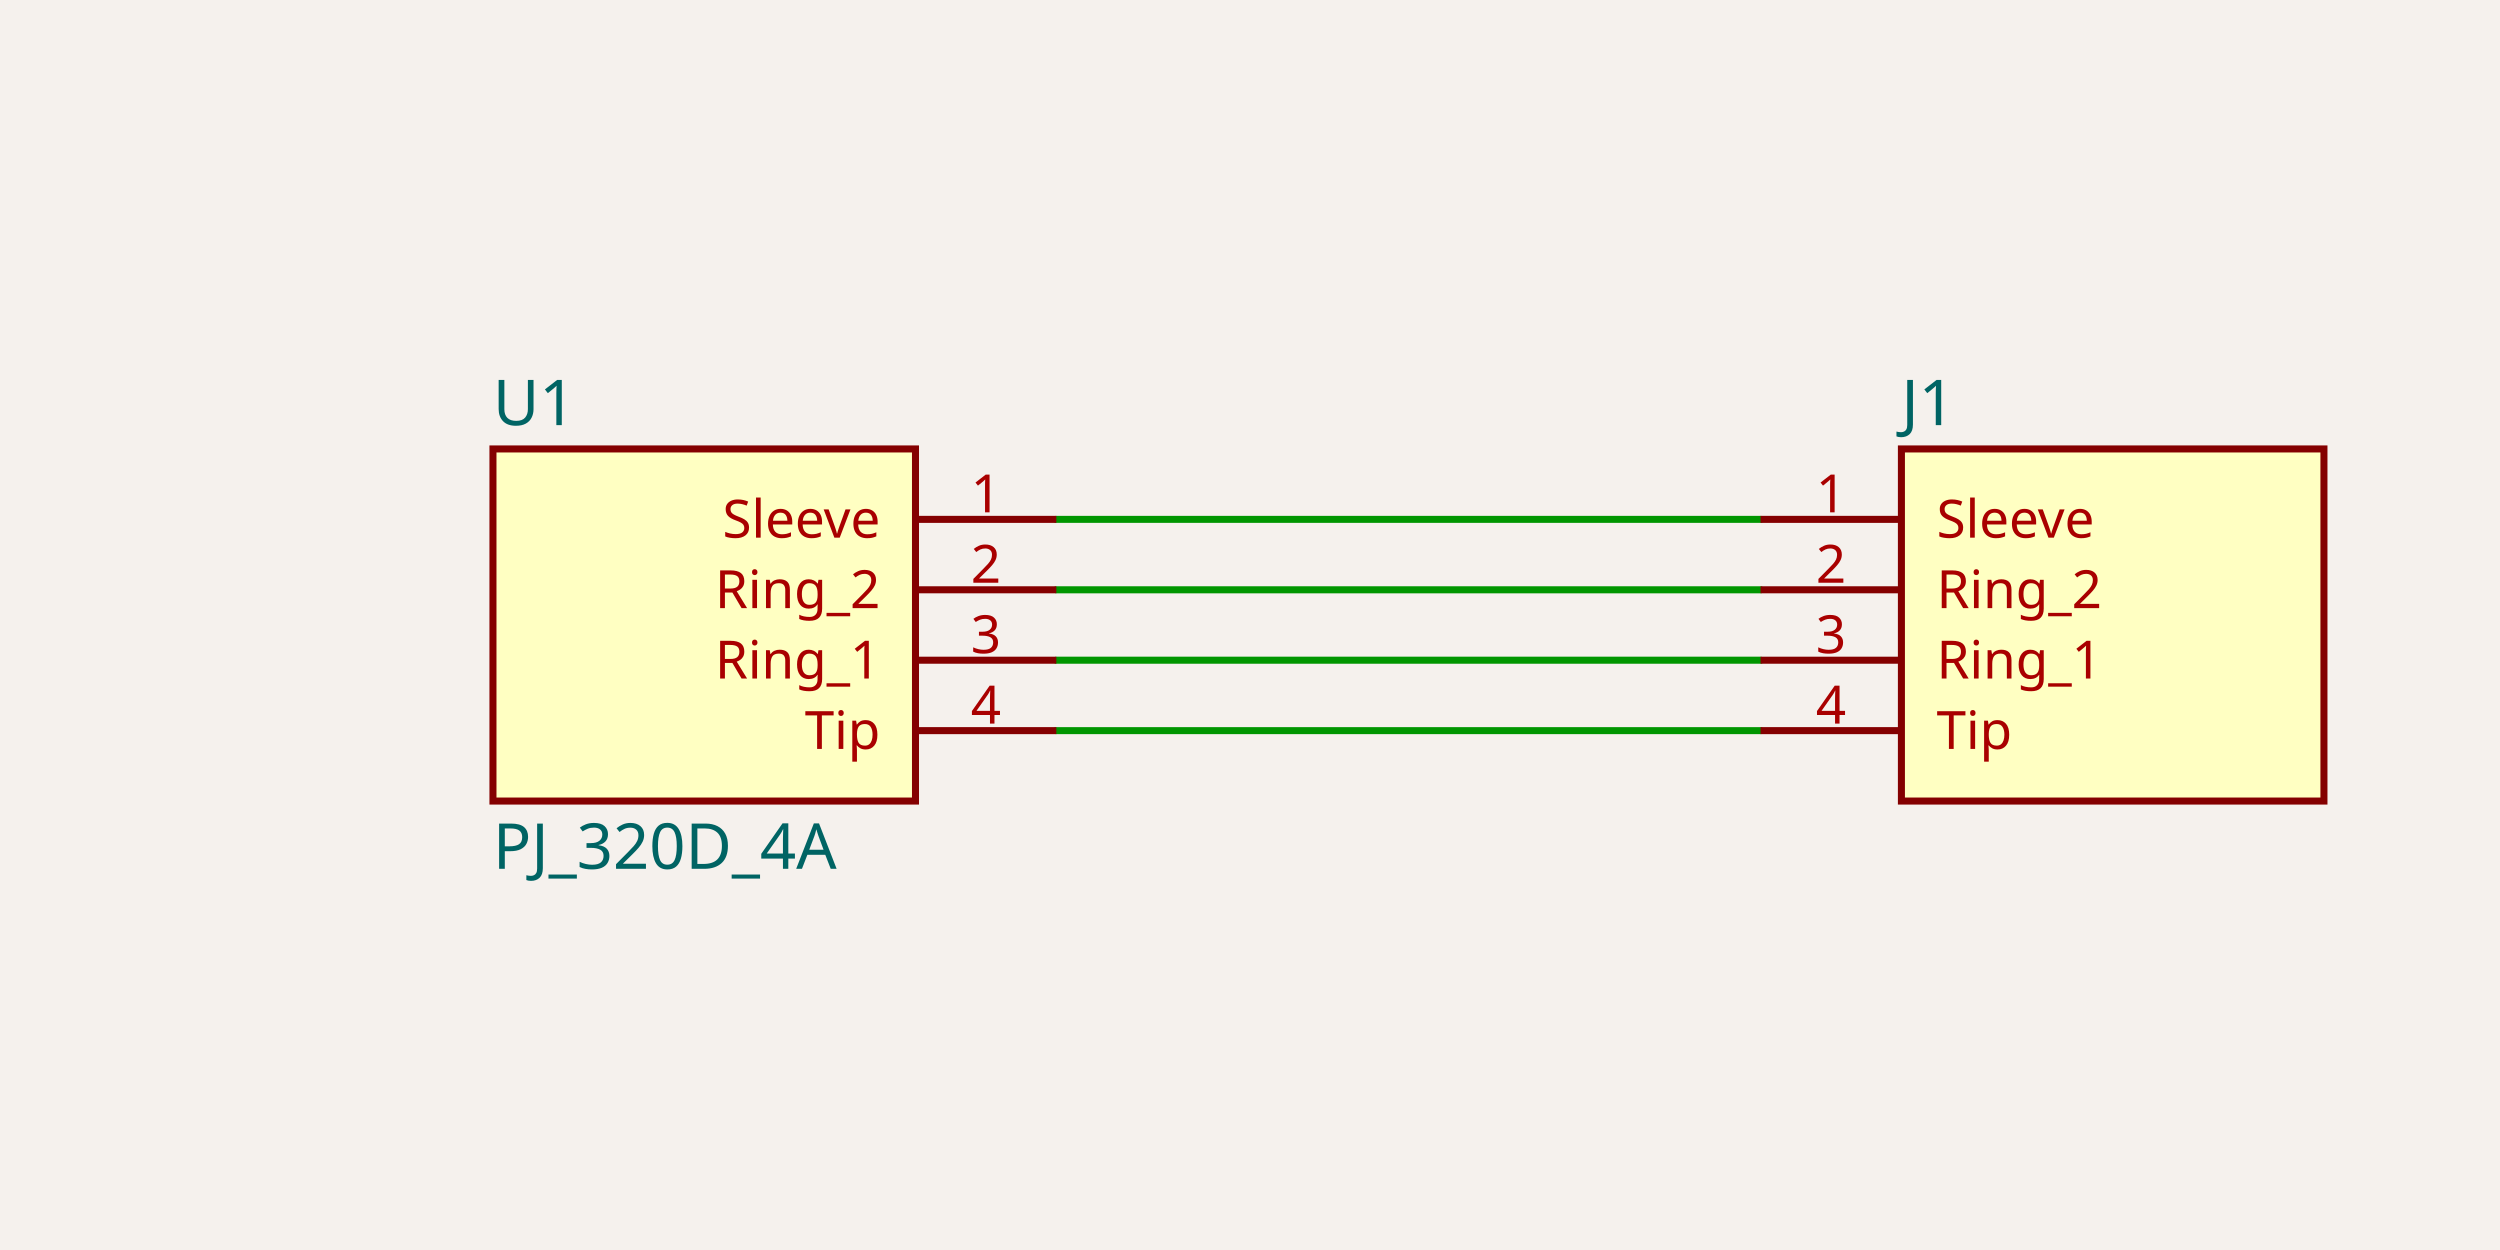
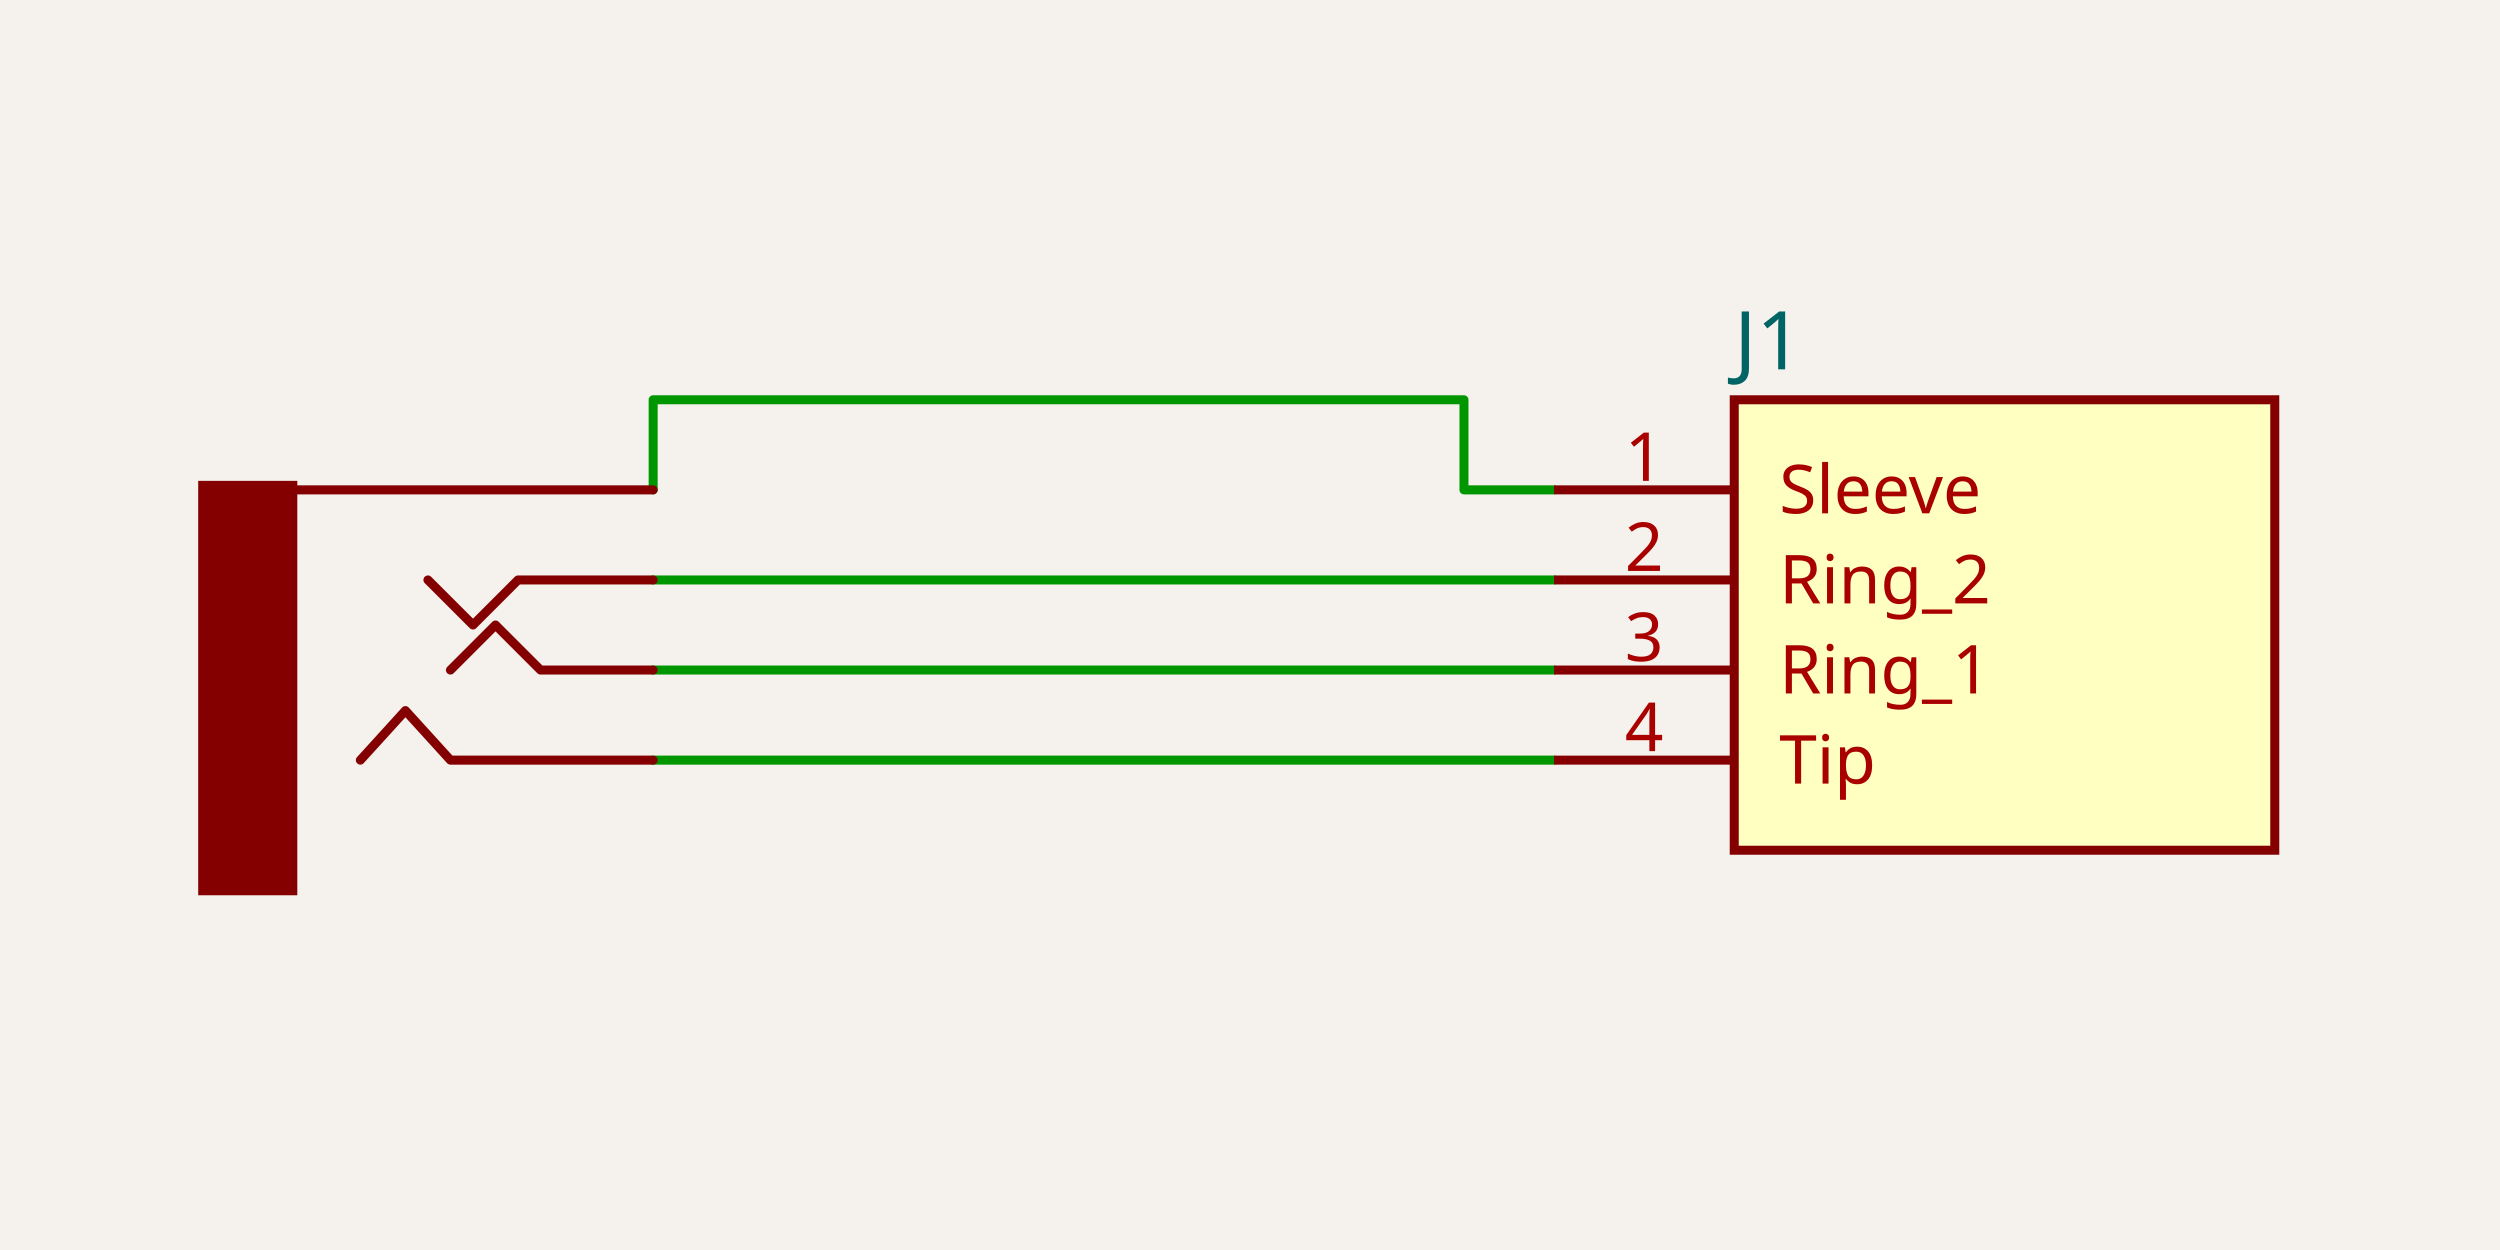
- <svg xmlns="http://www.w3.org/2000/svg" width="1200" height="600" style="background-color: rgb(245, 241, 237)" data-real-to-screen-transform="matrix(169.014084507,0,0,-169.014084507,676.0563380282,300)" data-software-used-string="@tscircuit/core@0.0.1015">
+ <svg xmlns="http://www.w3.org/2000/svg" width="1200" height="600" style="background-color: rgb(245, 241, 237)" data-real-to-screen-transform="matrix(216.2162162162,0,0,-216.2162162162,529.7297297297,300)" data-software-used-string="@tscircuit/core@0.0.1038">
  <style>
              .boundary { fill: rgb(245, 241, 237); }
              .schematic-boundary { fill: none; stroke: #fff; }
              .component { fill: none; stroke: rgb(132, 0, 0); }
              .chip { fill: rgb(255, 255, 194); stroke: rgb(132, 0, 0); }
              .component-pin { fill: none; stroke: rgb(132, 0, 0); }
              /* Basic per-trace hover fallback */
              .trace:hover {
                filter: invert(1);
              }
              .trace:hover .trace-crossing-outline {
                opacity: 0;
              }
              .trace:hover .trace-junction {
                filter: invert(1);
              }
              /* Net-hover highlighting: when a trace or its overlays are hovered,
                 invert color for all traces (base + overlays) sharing the same
                 subcircuit connectivity key. Also hide crossing outline during hover. */
              svg:has(:is(g.trace[data-subcircuit-connectivity-map-key="unnamedsubcircuit23_connectivity_net0"], g.trace-overlays[data-subcircuit-connectivity-map-key="unnamedsubcircuit23_connectivity_net0"]):hover) :is(g.trace[data-subcircuit-connectivity-map-key="unnamedsubcircuit23_connectivity_net0"], g.trace-overlays[data-subcircuit-connectivity-map-key="unnamedsubcircuit23_connectivity_net0"]) { filter: invert(1); }
svg:has(:is(g.trace[data-subcircuit-connectivity-map-key="unnamedsubcircuit23_connectivity_net0"], g.trace-overlays[data-subcircuit-connectivity-map-key="unnamedsubcircuit23_connectivity_net0"]):hover) g.trace-overlays[data-subcircuit-connectivity-map-key="unnamedsubcircuit23_connectivity_net0"] .trace-crossing-outline { opacity: 0; }
svg:has(:is(g.trace[data-subcircuit-connectivity-map-key="unnamedsubcircuit23_connectivity_net1"], g.trace-overlays[data-subcircuit-connectivity-map-key="unnamedsubcircuit23_connectivity_net1"]):hover) :is(g.trace[data-subcircuit-connectivity-map-key="unnamedsubcircuit23_connectivity_net1"], g.trace-overlays[data-subcircuit-connectivity-map-key="unnamedsubcircuit23_connectivity_net1"]) { filter: invert(1); }
svg:has(:is(g.trace[data-subcircuit-connectivity-map-key="unnamedsubcircuit23_connectivity_net1"], g.trace-overlays[data-subcircuit-connectivity-map-key="unnamedsubcircuit23_connectivity_net1"]):hover) g.trace-overlays[data-subcircuit-connectivity-map-key="unnamedsubcircuit23_connectivity_net1"] .trace-crossing-outline { opacity: 0; }
svg:has(:is(g.trace[data-subcircuit-connectivity-map-key="unnamedsubcircuit23_connectivity_net2"], g.trace-overlays[data-subcircuit-connectivity-map-key="unnamedsubcircuit23_connectivity_net2"]):hover) :is(g.trace[data-subcircuit-connectivity-map-key="unnamedsubcircuit23_connectivity_net2"], g.trace-overlays[data-subcircuit-connectivity-map-key="unnamedsubcircuit23_connectivity_net2"]) { filter: invert(1); }
svg:has(:is(g.trace[data-subcircuit-connectivity-map-key="unnamedsubcircuit23_connectivity_net2"], g.trace-overlays[data-subcircuit-connectivity-map-key="unnamedsubcircuit23_connectivity_net2"]):hover) g.trace-overlays[data-subcircuit-connectivity-map-key="unnamedsubcircuit23_connectivity_net2"] .trace-crossing-outline { opacity: 0; }
svg:has(:is(g.trace[data-subcircuit-connectivity-map-key="unnamedsubcircuit23_connectivity_net3"], g.trace-overlays[data-subcircuit-connectivity-map-key="unnamedsubcircuit23_connectivity_net3"]):hover) :is(g.trace[data-subcircuit-connectivity-map-key="unnamedsubcircuit23_connectivity_net3"], g.trace-overlays[data-subcircuit-connectivity-map-key="unnamedsubcircuit23_connectivity_net3"]) { filter: invert(1); }
svg:has(:is(g.trace[data-subcircuit-connectivity-map-key="unnamedsubcircuit23_connectivity_net3"], g.trace-overlays[data-subcircuit-connectivity-map-key="unnamedsubcircuit23_connectivity_net3"]):hover) g.trace-overlays[data-subcircuit-connectivity-map-key="unnamedsubcircuit23_connectivity_net3"] .trace-crossing-outline { opacity: 0; }
              .text { font-family: sans-serif; fill: rgb(0, 150, 0); }
              .pin-number { fill: rgb(169, 0, 0); }
              .port-label { fill: rgb(0, 100, 100); }
              .component-name { fill: rgb(0, 100, 100); }
            </style>
  <rect class="boundary" x="0" y="0" width="1200" height="600" />
  <g class="trace" data-layer="base" data-circuit-json-type="schematic_trace" data-schematic-trace-id="schematic_trace_0" data-subcircuit-connectivity-map-key="unnamedsubcircuit23_connectivity_net0">
-     <path d="M 845.07 249.296 L 507.042 249.296" class="trace-invisible-hover-outline" stroke="rgb(0, 150, 0)" fill="none" stroke-width="27.042px" stroke-linecap="round" opacity="0" stroke-linejoin="round" />
-     <path d="M 845.07 249.296 L 507.042 249.296" stroke="rgb(0, 150, 0)" fill="none" stroke-width="3.38px" stroke-linecap="round" stroke-linejoin="round" />
+     <path d="M 745.946 235.135 L 702.703 235.135 L 702.703 191.892 L 313.514 191.892 L 313.514 235.135" class="trace-invisible-hover-outline" stroke="rgb(0, 150, 0)" fill="none" stroke-width="34.595px" stroke-linecap="round" opacity="0" stroke-linejoin="round" />
+     <path d="M 745.946 235.135 L 702.703 235.135 L 702.703 191.892 L 313.514 191.892 L 313.514 235.135" stroke="rgb(0, 150, 0)" fill="none" stroke-width="4.324px" stroke-linecap="round" stroke-linejoin="round" />
  </g>
  <g class="trace" data-layer="base" data-circuit-json-type="schematic_trace" data-schematic-trace-id="schematic_trace_1" data-subcircuit-connectivity-map-key="unnamedsubcircuit23_connectivity_net1">
-     <path d="M 845.07 283.099 L 507.042 283.099" class="trace-invisible-hover-outline" stroke="rgb(0, 150, 0)" fill="none" stroke-width="27.042px" stroke-linecap="round" opacity="0" stroke-linejoin="round" />
-     <path d="M 845.07 283.099 L 507.042 283.099" stroke="rgb(0, 150, 0)" fill="none" stroke-width="3.38px" stroke-linecap="round" stroke-linejoin="round" />
+     <path d="M 745.946 278.378 L 313.514 278.378" class="trace-invisible-hover-outline" stroke="rgb(0, 150, 0)" fill="none" stroke-width="34.595px" stroke-linecap="round" opacity="0" stroke-linejoin="round" />
+     <path d="M 745.946 278.378 L 313.514 278.378" stroke="rgb(0, 150, 0)" fill="none" stroke-width="4.324px" stroke-linecap="round" stroke-linejoin="round" />
  </g>
  <g class="trace" data-layer="base" data-circuit-json-type="schematic_trace" data-schematic-trace-id="schematic_trace_2" data-subcircuit-connectivity-map-key="unnamedsubcircuit23_connectivity_net2">
-     <path d="M 845.07 316.901 L 507.042 316.901" class="trace-invisible-hover-outline" stroke="rgb(0, 150, 0)" fill="none" stroke-width="27.042px" stroke-linecap="round" opacity="0" stroke-linejoin="round" />
-     <path d="M 845.07 316.901 L 507.042 316.901" stroke="rgb(0, 150, 0)" fill="none" stroke-width="3.38px" stroke-linecap="round" stroke-linejoin="round" />
+     <path d="M 745.946 321.622 L 313.514 321.622" class="trace-invisible-hover-outline" stroke="rgb(0, 150, 0)" fill="none" stroke-width="34.595px" stroke-linecap="round" opacity="0" stroke-linejoin="round" />
+     <path d="M 745.946 321.622 L 313.514 321.622" stroke="rgb(0, 150, 0)" fill="none" stroke-width="4.324px" stroke-linecap="round" stroke-linejoin="round" />
  </g>
  <g class="trace" data-layer="base" data-circuit-json-type="schematic_trace" data-schematic-trace-id="schematic_trace_3" data-subcircuit-connectivity-map-key="unnamedsubcircuit23_connectivity_net3">
-     <path d="M 845.07 350.704 L 507.042 350.704" class="trace-invisible-hover-outline" stroke="rgb(0, 150, 0)" fill="none" stroke-width="27.042px" stroke-linecap="round" opacity="0" stroke-linejoin="round" />
-     <path d="M 845.07 350.704 L 507.042 350.704" stroke="rgb(0, 150, 0)" fill="none" stroke-width="3.38px" stroke-linecap="round" stroke-linejoin="round" />
+     <path d="M 745.946 364.865 L 313.514 364.865" class="trace-invisible-hover-outline" stroke="rgb(0, 150, 0)" fill="none" stroke-width="34.595px" stroke-linecap="round" opacity="0" stroke-linejoin="round" />
+     <path d="M 745.946 364.865 L 313.514 364.865" stroke="rgb(0, 150, 0)" fill="none" stroke-width="4.324px" stroke-linecap="round" stroke-linejoin="round" />
  </g>
  <g class="trace-overlays" data-layer="overlay" data-circuit-json-type="schematic_trace" data-schematic-trace-id="schematic_trace_0" data-subcircuit-connectivity-map-key="unnamedsubcircuit23_connectivity_net0" />
  <g class="trace-overlays" data-layer="overlay" data-circuit-json-type="schematic_trace" data-schematic-trace-id="schematic_trace_1" data-subcircuit-connectivity-map-key="unnamedsubcircuit23_connectivity_net1" />
  <g class="trace-overlays" data-layer="overlay" data-circuit-json-type="schematic_trace" data-schematic-trace-id="schematic_trace_2" data-subcircuit-connectivity-map-key="unnamedsubcircuit23_connectivity_net2" />
  <g class="trace-overlays" data-layer="overlay" data-circuit-json-type="schematic_trace" data-schematic-trace-id="schematic_trace_3" data-subcircuit-connectivity-map-key="unnamedsubcircuit23_connectivity_net3" />
-   <g data-circuit-json-type="schematic_component" data-schematic-component-id="schematic_component_0">
-     <rect class="component chip" x="236.62" y="215.493" width="202.817" height="169.014" stroke-width="3.38px" fill="rgb(255, 255, 194)" stroke="rgb(132, 0, 0)" />
-     <rect class="component-overlay" x="236.62" y="215.493" width="202.817" height="169.014" fill="transparent" />
-     <text x="236.62" y="406.479" fill="#006464" text-anchor="start" dominant-baseline="middle" font-family="sans-serif" font-size="30.423px" transform="rotate(0, 236.6197, 406.4789)">PJ_320D_4A</text>
-     <text x="236.62" y="193.521" fill="#006464" text-anchor="start" dominant-baseline="middle" font-family="sans-serif" font-size="30.423px" transform="rotate(0, 236.6197, 193.5211)">U1</text>
-     <line class="component-pin" x1="439.437" y1="249.296" x2="507.042" y2="249.296" stroke-width="3.38px" />
-     <g data-schematic-port-id="source_port_0">
-       <rect x="503.662" y="245.915" width="6.761" height="6.761" opacity="0" />
+   <rect x="108.108" y="243.784" width="21.622" height="172.973" fill="rgba(132, 0, 0)" stroke="rgba(132, 0, 0)" stroke-width="25.946" data-schematic-rect-id="schematic_rect_0" data-schematic-component-id="schematic_component_0" />
+   <path d="M 205.405 278.378 L 227.027 300 L 248.649 278.378 L 313.514 278.378" stroke="rgb(132, 0, 0)" stroke-width="4.324" fill="none" stroke-linecap="round" stroke-linejoin="round" data-schematic-component-id="schematic_component_0" />
+   <path d="M 216.216 321.622 L 237.838 300 L 259.459 321.622 L 313.514 321.622" stroke="rgb(132, 0, 0)" stroke-width="4.324" fill="none" stroke-linecap="round" stroke-linejoin="round" data-schematic-component-id="schematic_component_0" />
+   <path d="M 118.919 278.378 L 118.919 235.135 L 313.514 235.135 L 313.514 235.135" stroke="rgb(132, 0, 0)" stroke-width="4.324" fill="none" stroke-linecap="round" stroke-linejoin="round" data-schematic-component-id="schematic_component_0" />
+   <path d="M 172.973 364.865 L 194.595 341.081 L 216.216 364.865 L 313.514 364.865" stroke="rgb(132, 0, 0)" stroke-width="4.324" fill="none" stroke-linecap="round" stroke-linejoin="round" data-schematic-component-id="schematic_component_0" />
+   <g data-circuit-json-type="schematic_component" data-schematic-component-id="schematic_component_1">
+     <rect class="component chip" x="832.432" y="191.892" width="259.459" height="216.216" stroke-width="4.324px" fill="rgb(255, 255, 194)" stroke="rgb(132, 0, 0)" />
+     <rect class="component-overlay" x="832.432" y="191.892" width="259.459" height="216.216" fill="transparent" />
+     <text x="832.432" y="436.216" fill="#006464" text-anchor="start" dominant-baseline="middle" font-family="sans-serif" font-size="38.919px" transform="rotate(0, 832.4324, 436.2162)" />
+     <text x="832.432" y="163.784" fill="#006464" text-anchor="start" dominant-baseline="middle" font-family="sans-serif" font-size="38.919px" transform="rotate(0, 832.4324, 163.7838)">J1</text>
+     <line class="component-pin" x1="832.432" y1="235.135" x2="745.946" y2="235.135" stroke-width="4.324px" />
+     <g data-schematic-port-id="source_port_4">
+       <rect x="741.622" y="230.811" width="8.649" height="8.649" opacity="0" />
    </g>
-     <text class="pin-number" x="473.239" y="245.915" style="font-family: sans-serif;" fill="rgb(169, 0, 0)" text-anchor="middle" dominant-baseline="auto" font-size="25.352px" transform="">1</text>
-     <text class="pin-number" x="422.535" y="249.296" style="font-family: sans-serif;" fill="rgb(169, 0, 0)" text-anchor="end" dominant-baseline="middle" font-size="25.352px" transform="">Sleeve</text>
-     <line class="component-pin" x1="439.437" y1="283.099" x2="507.042" y2="283.099" stroke-width="3.38px" />
-     <g data-schematic-port-id="source_port_1">
-       <rect x="503.662" y="279.718" width="6.761" height="6.761" opacity="0" />
+     <text class="pin-number" x="789.189" y="230.811" style="font-family: sans-serif;" fill="rgb(169, 0, 0)" text-anchor="middle" dominant-baseline="auto" font-size="32.432px" transform="">1</text>
+     <text class="pin-number" x="854.054" y="235.135" style="font-family: sans-serif;" fill="rgb(169, 0, 0)" text-anchor="start" dominant-baseline="middle" font-size="32.432px" transform="">Sleeve</text>
+     <line class="component-pin" x1="832.432" y1="278.378" x2="745.946" y2="278.378" stroke-width="4.324px" />
+     <g data-schematic-port-id="source_port_5">
+       <rect x="741.622" y="274.054" width="8.649" height="8.649" opacity="0" />
    </g>
-     <text class="pin-number" x="473.239" y="279.718" style="font-family: sans-serif;" fill="rgb(169, 0, 0)" text-anchor="middle" dominant-baseline="auto" font-size="25.352px" transform="">2</text>
-     <text class="pin-number" x="422.535" y="283.099" style="font-family: sans-serif;" fill="rgb(169, 0, 0)" text-anchor="end" dominant-baseline="middle" font-size="25.352px" transform="">Ring_2</text>
-     <line class="component-pin" x1="439.437" y1="316.901" x2="507.042" y2="316.901" stroke-width="3.38px" />
-     <g data-schematic-port-id="source_port_2">
-       <rect x="503.662" y="313.521" width="6.761" height="6.761" opacity="0" />
+     <text class="pin-number" x="789.189" y="274.054" style="font-family: sans-serif;" fill="rgb(169, 0, 0)" text-anchor="middle" dominant-baseline="auto" font-size="32.432px" transform="">2</text>
+     <text class="pin-number" x="854.054" y="278.378" style="font-family: sans-serif;" fill="rgb(169, 0, 0)" text-anchor="start" dominant-baseline="middle" font-size="32.432px" transform="">Ring_2</text>
+     <line class="component-pin" x1="832.432" y1="321.622" x2="745.946" y2="321.622" stroke-width="4.324px" />
+     <g data-schematic-port-id="source_port_6">
+       <rect x="741.622" y="317.297" width="8.649" height="8.649" opacity="0" />
    </g>
-     <text class="pin-number" x="473.239" y="313.521" style="font-family: sans-serif;" fill="rgb(169, 0, 0)" text-anchor="middle" dominant-baseline="auto" font-size="25.352px" transform="">3</text>
-     <text class="pin-number" x="422.535" y="316.901" style="font-family: sans-serif;" fill="rgb(169, 0, 0)" text-anchor="end" dominant-baseline="middle" font-size="25.352px" transform="">Ring_1</text>
-     <line class="component-pin" x1="439.437" y1="350.704" x2="507.042" y2="350.704" stroke-width="3.38px" />
-     <g data-schematic-port-id="source_port_3">
-       <rect x="503.662" y="347.324" width="6.761" height="6.761" opacity="0" />
+     <text class="pin-number" x="789.189" y="317.297" style="font-family: sans-serif;" fill="rgb(169, 0, 0)" text-anchor="middle" dominant-baseline="auto" font-size="32.432px" transform="">3</text>
+     <text class="pin-number" x="854.054" y="321.622" style="font-family: sans-serif;" fill="rgb(169, 0, 0)" text-anchor="start" dominant-baseline="middle" font-size="32.432px" transform="">Ring_1</text>
+     <line class="component-pin" x1="832.432" y1="364.865" x2="745.946" y2="364.865" stroke-width="4.324px" />
+     <g data-schematic-port-id="source_port_7">
+       <rect x="741.622" y="360.541" width="8.649" height="8.649" opacity="0" />
    </g>
-     <text class="pin-number" x="473.239" y="347.324" style="font-family: sans-serif;" fill="rgb(169, 0, 0)" text-anchor="middle" dominant-baseline="auto" font-size="25.352px" transform="">4</text>
-     <text class="pin-number" x="422.535" y="350.704" style="font-family: sans-serif;" fill="rgb(169, 0, 0)" text-anchor="end" dominant-baseline="middle" font-size="25.352px" transform="">Tip</text>
-   </g>
-   <g data-circuit-json-type="schematic_component" data-schematic-component-id="schematic_component_1">
-     <rect class="component chip" x="912.676" y="215.493" width="202.817" height="169.014" stroke-width="3.38px" fill="rgb(255, 255, 194)" stroke="rgb(132, 0, 0)" />
-     <rect class="component-overlay" x="912.676" y="215.493" width="202.817" height="169.014" fill="transparent" />
-     <text x="912.676" y="406.479" fill="#006464" text-anchor="start" dominant-baseline="middle" font-family="sans-serif" font-size="30.423px" transform="rotate(0, 912.6761, 406.4789)" />
-     <text x="912.676" y="193.521" fill="#006464" text-anchor="start" dominant-baseline="middle" font-family="sans-serif" font-size="30.423px" transform="rotate(0, 912.6761, 193.5211)">J1</text>
-     <line class="component-pin" x1="912.676" y1="249.296" x2="845.07" y2="249.296" stroke-width="3.38px" />
-     <g data-schematic-port-id="source_port_4">
-       <rect x="841.69" y="245.915" width="6.761" height="6.761" opacity="0" />
-     </g>
-     <text class="pin-number" x="878.873" y="245.915" style="font-family: sans-serif;" fill="rgb(169, 0, 0)" text-anchor="middle" dominant-baseline="auto" font-size="25.352px" transform="">1</text>
-     <text class="pin-number" x="929.577" y="249.296" style="font-family: sans-serif;" fill="rgb(169, 0, 0)" text-anchor="start" dominant-baseline="middle" font-size="25.352px" transform="">Sleeve</text>
-     <line class="component-pin" x1="912.676" y1="283.099" x2="845.07" y2="283.099" stroke-width="3.38px" />
-     <g data-schematic-port-id="source_port_5">
-       <rect x="841.69" y="279.718" width="6.761" height="6.761" opacity="0" />
-     </g>
-     <text class="pin-number" x="878.873" y="279.718" style="font-family: sans-serif;" fill="rgb(169, 0, 0)" text-anchor="middle" dominant-baseline="auto" font-size="25.352px" transform="">2</text>
-     <text class="pin-number" x="929.577" y="283.099" style="font-family: sans-serif;" fill="rgb(169, 0, 0)" text-anchor="start" dominant-baseline="middle" font-size="25.352px" transform="">Ring_2</text>
-     <line class="component-pin" x1="912.676" y1="316.901" x2="845.07" y2="316.901" stroke-width="3.38px" />
-     <g data-schematic-port-id="source_port_6">
-       <rect x="841.69" y="313.521" width="6.761" height="6.761" opacity="0" />
-     </g>
-     <text class="pin-number" x="878.873" y="313.521" style="font-family: sans-serif;" fill="rgb(169, 0, 0)" text-anchor="middle" dominant-baseline="auto" font-size="25.352px" transform="">3</text>
-     <text class="pin-number" x="929.577" y="316.901" style="font-family: sans-serif;" fill="rgb(169, 0, 0)" text-anchor="start" dominant-baseline="middle" font-size="25.352px" transform="">Ring_1</text>
-     <line class="component-pin" x1="912.676" y1="350.704" x2="845.07" y2="350.704" stroke-width="3.38px" />
-     <g data-schematic-port-id="source_port_7">
-       <rect x="841.69" y="347.324" width="6.761" height="6.761" opacity="0" />
-     </g>
-     <text class="pin-number" x="878.873" y="347.324" style="font-family: sans-serif;" fill="rgb(169, 0, 0)" text-anchor="middle" dominant-baseline="auto" font-size="25.352px" transform="">4</text>
-     <text class="pin-number" x="929.577" y="350.704" style="font-family: sans-serif;" fill="rgb(169, 0, 0)" text-anchor="start" dominant-baseline="middle" font-size="25.352px" transform="">Tip</text>
+     <text class="pin-number" x="789.189" y="360.541" style="font-family: sans-serif;" fill="rgb(169, 0, 0)" text-anchor="middle" dominant-baseline="auto" font-size="32.432px" transform="">4</text>
+     <text class="pin-number" x="854.054" y="364.865" style="font-family: sans-serif;" fill="rgb(169, 0, 0)" text-anchor="start" dominant-baseline="middle" font-size="32.432px" transform="">Tip</text>
  </g>
  <g class="schematic-port-hover" data-schematic-port-id="source_port_0">
-     <circle cx="507.042" cy="249.296" r="6.761" fill="red" opacity="0" />
+     <circle cx="313.514" cy="235.135" r="8.649" fill="red" opacity="0" />
  </g>
  <g class="schematic-port-hover" data-schematic-port-id="source_port_1">
-     <circle cx="507.042" cy="283.099" r="6.761" fill="red" opacity="0" />
+     <circle cx="313.514" cy="278.378" r="8.649" fill="red" opacity="0" />
  </g>
  <g class="schematic-port-hover" data-schematic-port-id="source_port_2">
-     <circle cx="507.042" cy="316.901" r="6.761" fill="red" opacity="0" />
+     <circle cx="313.514" cy="321.622" r="8.649" fill="red" opacity="0" />
  </g>
  <g class="schematic-port-hover" data-schematic-port-id="source_port_3">
-     <circle cx="507.042" cy="350.704" r="6.761" fill="red" opacity="0" />
+     <circle cx="313.514" cy="364.865" r="8.649" fill="red" opacity="0" />
  </g>
  <g class="schematic-port-hover" data-schematic-port-id="source_port_4">
-     <circle cx="845.07" cy="249.296" r="6.761" fill="red" opacity="0" />
+     <circle cx="745.946" cy="235.135" r="8.649" fill="red" opacity="0" />
  </g>
  <g class="schematic-port-hover" data-schematic-port-id="source_port_5">
-     <circle cx="845.07" cy="283.099" r="6.761" fill="red" opacity="0" />
+     <circle cx="745.946" cy="278.378" r="8.649" fill="red" opacity="0" />
  </g>
  <g class="schematic-port-hover" data-schematic-port-id="source_port_6">
-     <circle cx="845.07" cy="316.901" r="6.761" fill="red" opacity="0" />
+     <circle cx="745.946" cy="321.622" r="8.649" fill="red" opacity="0" />
  </g>
  <g class="schematic-port-hover" data-schematic-port-id="source_port_7">
-     <circle cx="845.07" cy="350.704" r="6.761" fill="red" opacity="0" />
+     <circle cx="745.946" cy="364.865" r="8.649" fill="red" opacity="0" />
  </g>
</svg>
